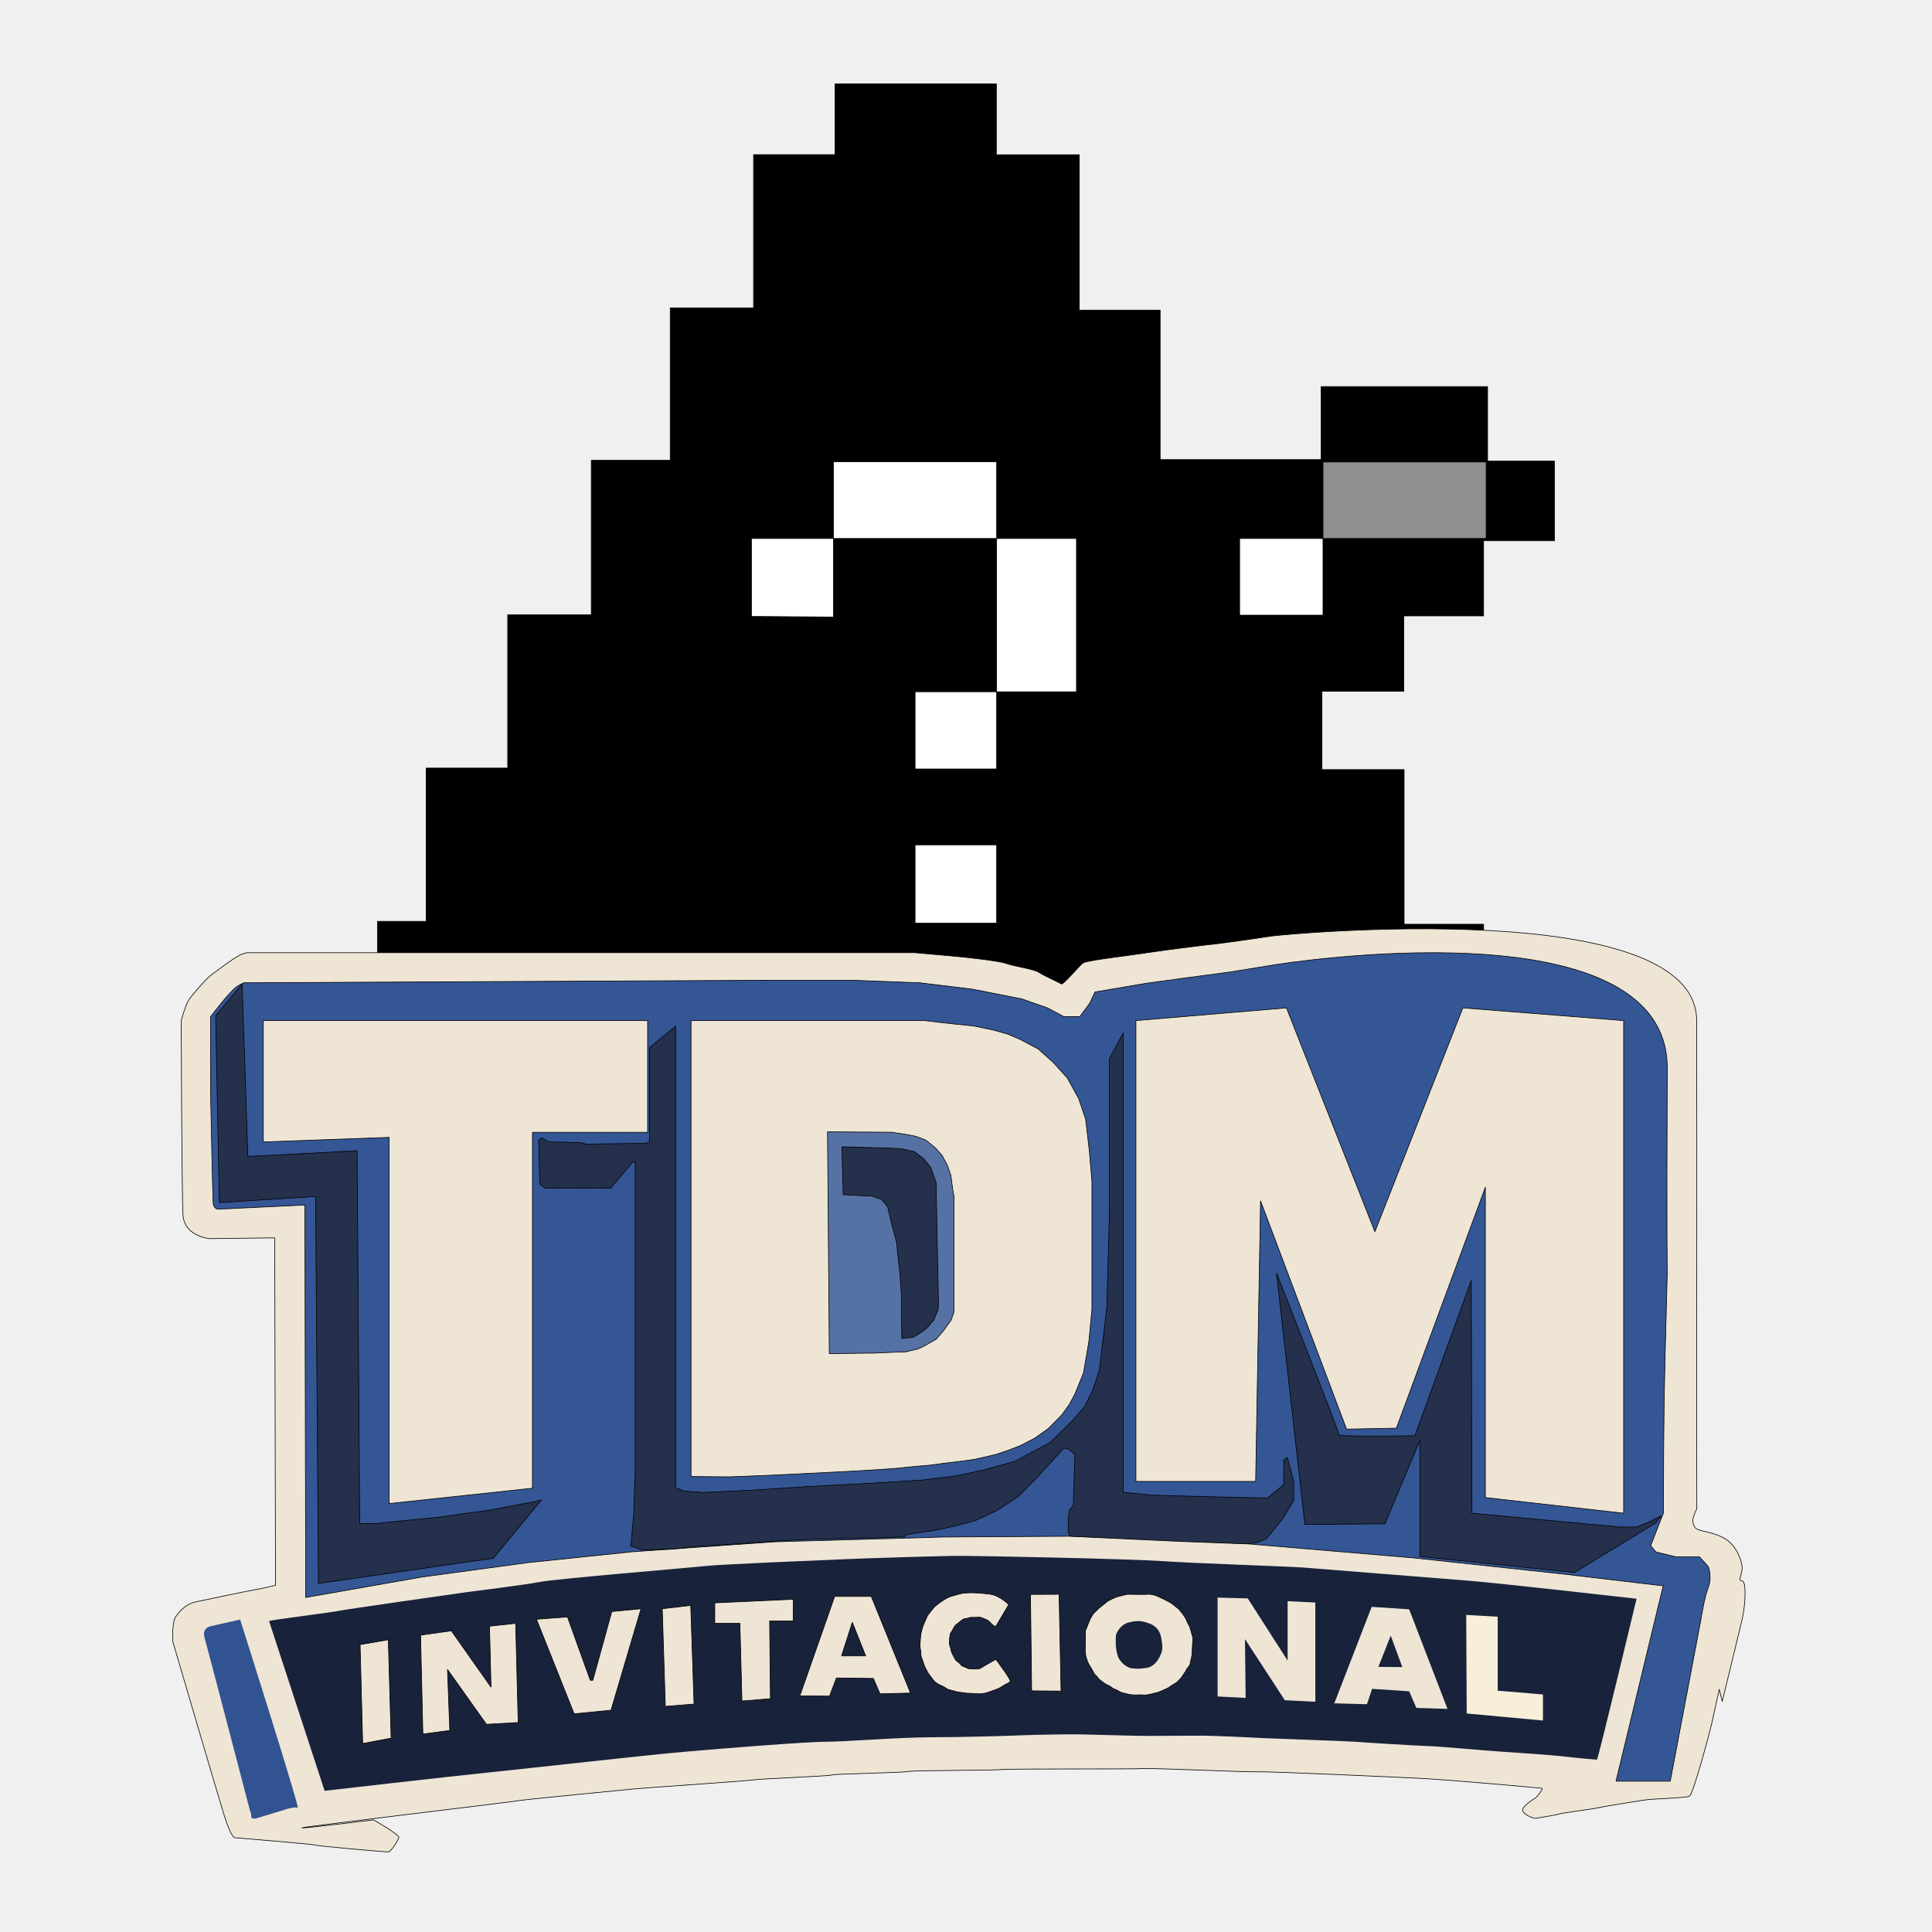
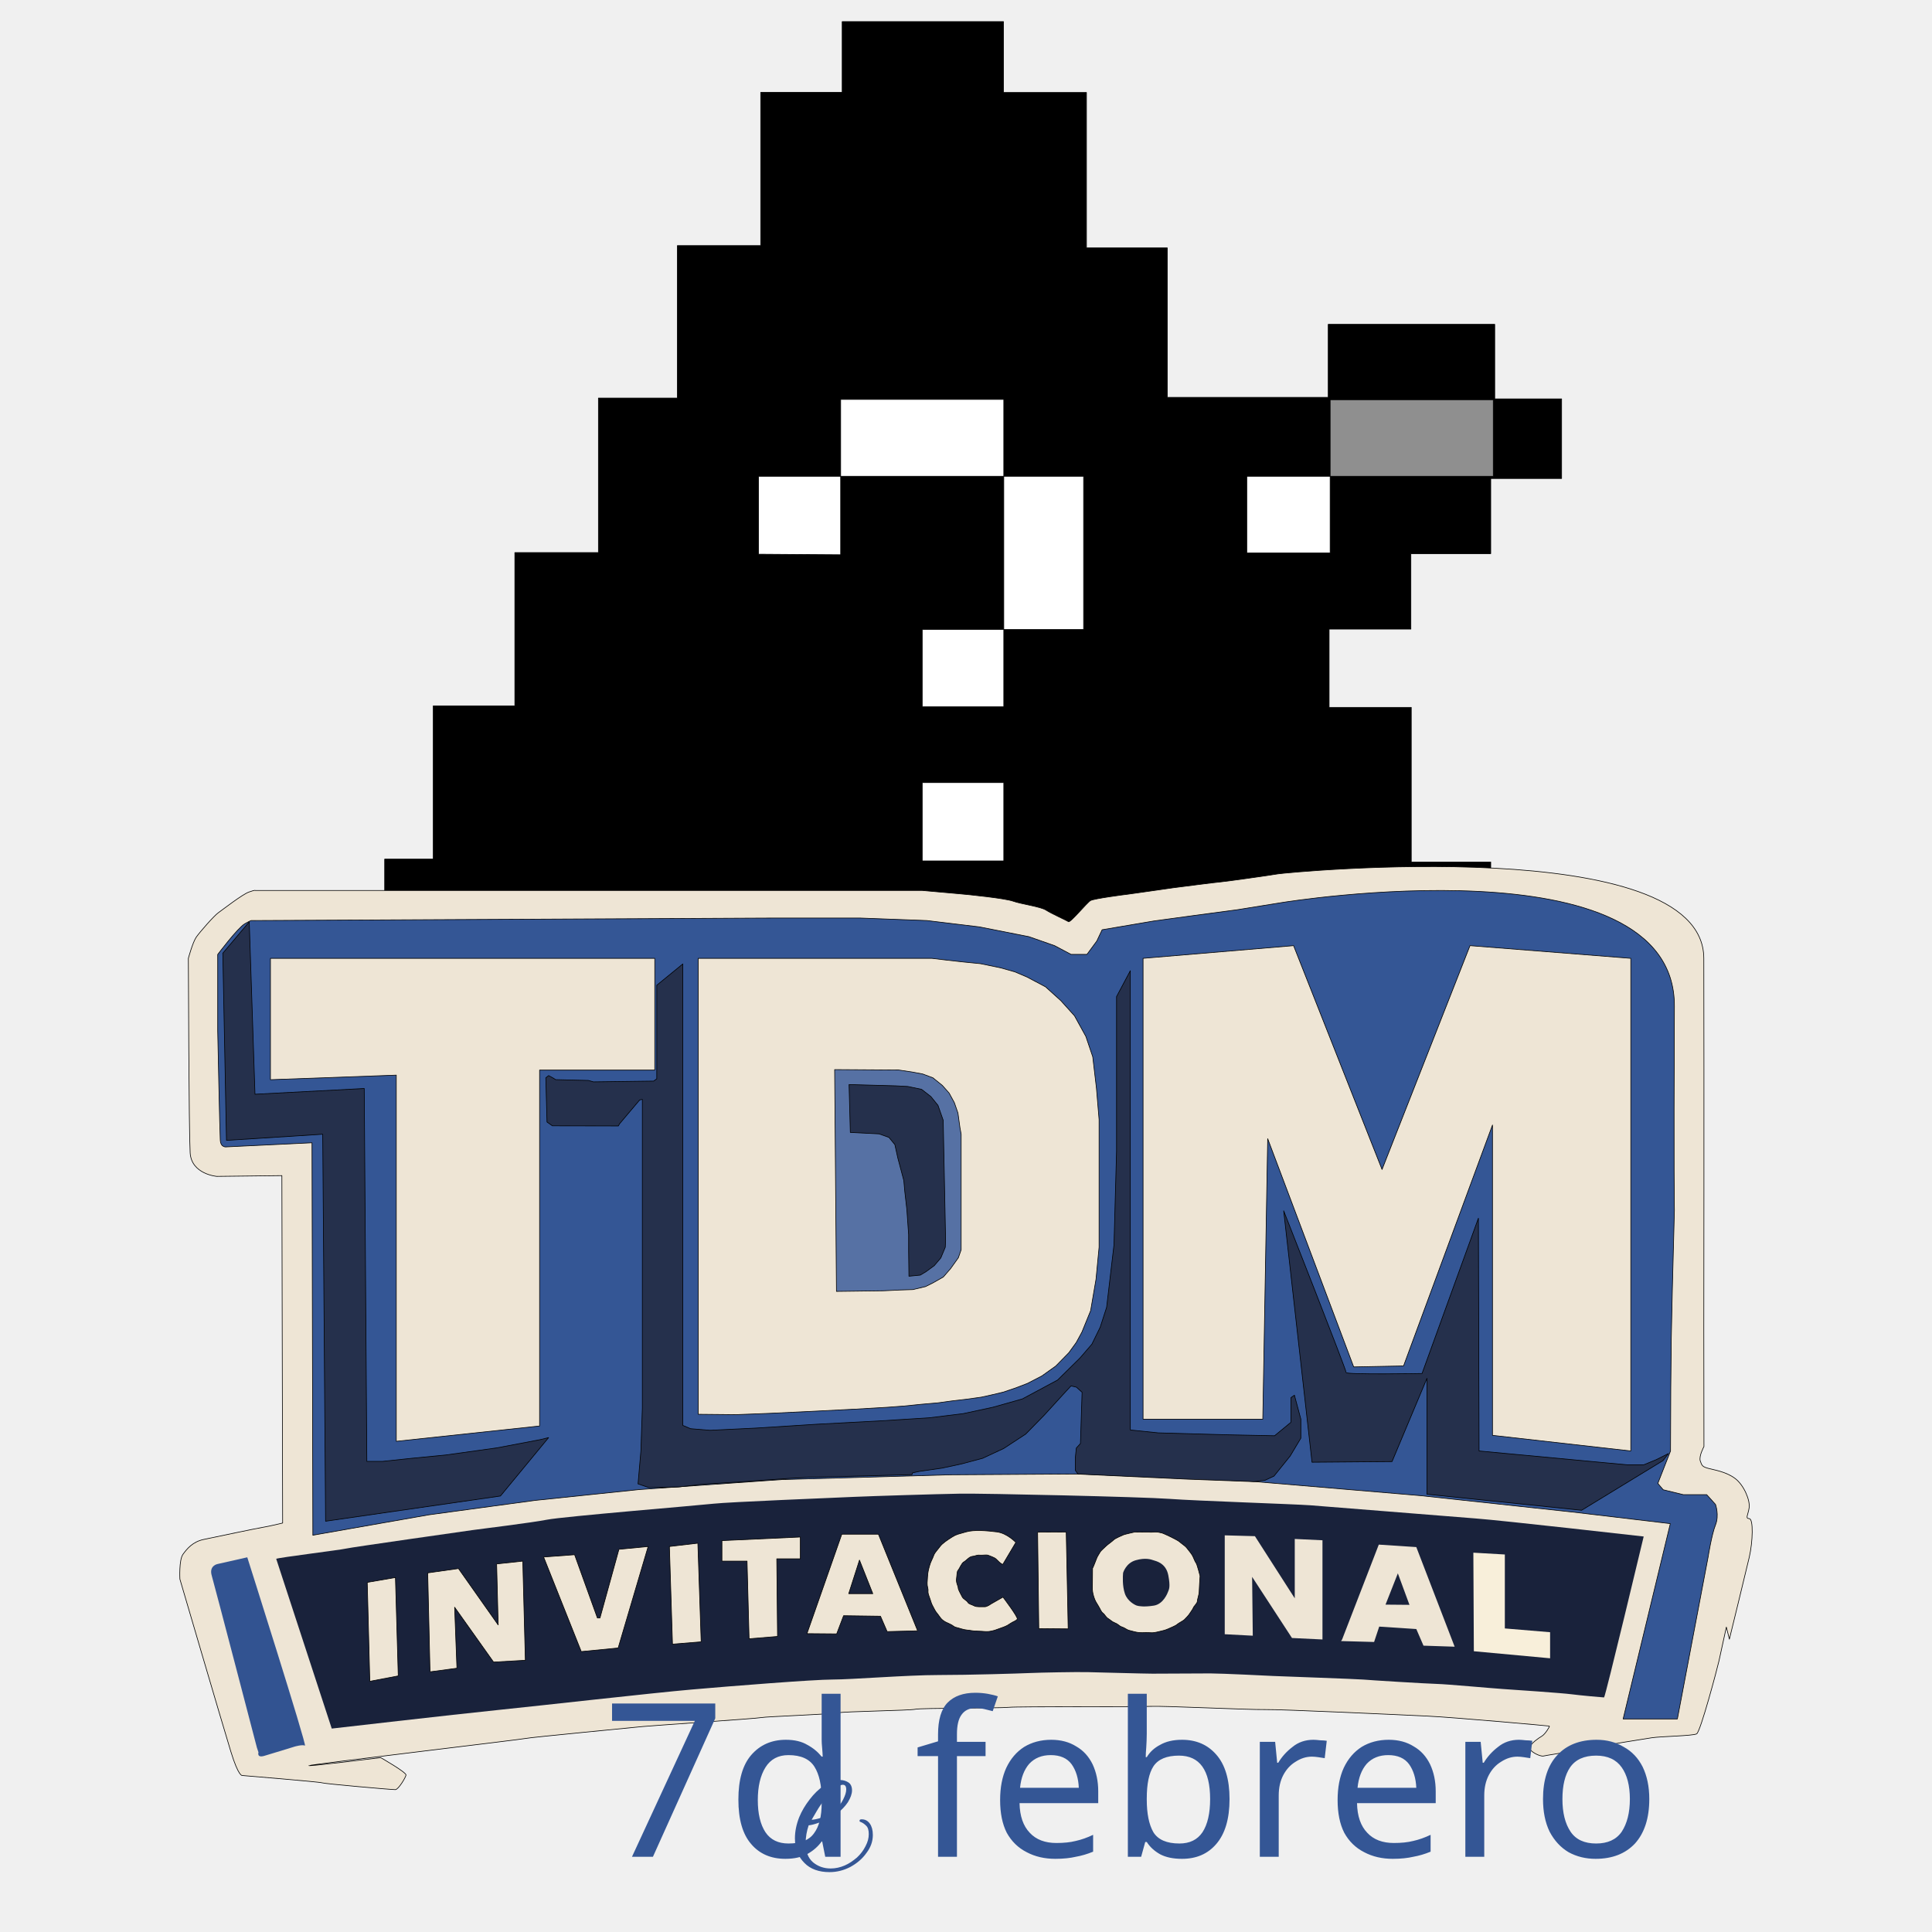
<svg xmlns="http://www.w3.org/2000/svg" width="100%" height="100%" viewBox="0 0 3000 3000" version="1.1" xml:space="preserve" style="fill-rule:evenodd;clip-rule:evenodd;stroke-linecap:round;stroke-linejoin:round;stroke-miterlimit:1.5;">
-   <g id="bochi-vector">
-     <path id="fondo" d="M586.231,1670.633l329.31,0l0,116.49l126.051,0l0,114.954l124.64,0l0,-111.951l126.231,0l0,-119.493l255.032,0l0,115.722l126.12,0l0,115.722l127.124,0l0,-113.385l125.842,0l0,-118.06l377.151,0l0,-235.487l-123.415,0l0,-240.102l-127.545,0l0,-121.542l126.945,0l0,-117.144l124.016,0l0,-116.677l110.037,0l0,-123.678l-103.841,0l0,-115.744l-258.556,0l0,113.41l-249.86,0l0,-232.107l-125.545,0l0,-241.288l-128.812,0l0,-110.058l-250.503,0l0,109.924l-126.537,0l0,237.861l-129.394,0l0,236.78l-122.584,0l0,239.91l-129.805,0l0,237.999l-126.646,0l0,237.999l-75.455,0l0,239.946Z" style="stroke:#000;stroke-width:1px;" />
-     <path id="_1" d="M1166.84,957.195l0,-120.98l127.454,0l0,121.867l-127.454,-0.887Z" style="fill:#fff;stroke:#000;stroke-width:1px;" />
-     <rect x="1294.294" y="716.906" width="253.284" height="119.309" style="fill:#fff;stroke:#000;stroke-width:1px;" />
-     <rect x="1547.578" y="836.215" width="123.943" height="237.95" style="fill:#fff;stroke:#000;stroke-width:1px;" />
-     <rect x="1420.936" y="1074.165" width="126.642" height="119.851" style="fill:#fff;stroke:#000;stroke-width:1px;" />
-     <rect x="1420.936" y="1311.89" width="126.642" height="121.568" style="fill:#fff;stroke:#000;stroke-width:1px;" />
-     <rect x="1924.914" y="836.215" width="129.438" height="118.975" style="fill:#fff;stroke:#000;stroke-width:1px;" />
-     <rect x="2054.353" y="717.379" width="253.313" height="118.836" style="fill:#8f8f8f;stroke:#000;stroke-width:1px;" />
+   <g id="bochi-vector" transform="matrix(1,0,0,1,-65.92122,-100.857)">
+     <g id="fondo" transform="matrix(1,0,0,1,11.08735,-16.56768)">
+       <path d="M652.152,1691.408L981.462,1691.408L981.462,1807.899L1107.513,1807.899L1107.513,1922.852L1232.153,1922.852L1232.153,1810.902L1358.384,1810.902L1358.384,1691.408L1613.416,1691.408L1613.416,1807.13L1739.536,1807.13L1739.536,1922.852L1866.66,1922.852L1866.66,1809.468L1992.502,1809.468L1992.502,1691.408L2369.653,1691.408L2369.653,1455.921L2246.238,1455.921L2246.238,1215.819L2118.693,1215.819L2118.693,1094.277L2245.637,1094.277L2245.637,977.133L2369.653,977.133L2369.653,860.456L2479.69,860.456L2479.69,736.779L2375.849,736.779L2375.849,621.035L2117.293,621.035L2117.293,734.445L1867.433,734.445L1867.433,502.338L1741.888,502.338L1741.888,261.05L1613.077,261.05L1613.077,150.991L1362.574,150.991L1362.574,260.915L1236.037,260.915L1236.037,498.775L1106.642,498.775L1106.642,735.555L984.059,735.555L984.059,975.465L854.253,975.465L854.253,1213.464L727.607,1213.464L727.607,1451.463L652.152,1451.463L652.152,1691.408Z" style="stroke:black;stroke-width:1px;" />
+     </g>
+     <g id="_1" transform="matrix(1,0,0,1,11.08735,-16.56768)">
+       <path d="M1232.761,977.971L1232.761,856.99L1360.215,856.99L1360.215,978.857L1232.761,977.971Z" style="fill:white;stroke:black;stroke-width:1px;" />
+     </g>
+     <g transform="matrix(1,0,0,1,11.08735,-16.56768)">
+       <rect x="1360.215" y="737.681" width="253.284" height="119.309" style="fill:white;stroke:black;stroke-width:1px;" />
+     </g>
+     <g transform="matrix(1,0,0,1,11.08735,-16.56768)">
+       <rect x="1613.499" y="856.99" width="123.943" height="237.95" style="fill:white;stroke:black;stroke-width:1px;" />
+     </g>
+     <g transform="matrix(1,0,0,1,11.08735,-16.56768)">
+       <rect x="1486.857" y="1094.941" width="126.642" height="119.851" style="fill:white;stroke:black;stroke-width:1px;" />
+     </g>
+     <g transform="matrix(1,0,0,1,11.08735,-16.56768)">
+       <rect x="1486.857" y="1332.666" width="126.642" height="121.568" style="fill:white;stroke:black;stroke-width:1px;" />
+     </g>
+     <g transform="matrix(1,0,0,1,11.08735,-16.56768)">
+       <rect x="1990.835" y="856.99" width="129.438" height="118.975" style="fill:white;stroke:black;stroke-width:1px;" />
+     </g>
+     <g transform="matrix(1,0,0,1,11.08735,-16.56768)">
+       <rect x="2120.274" y="738.155" width="253.313" height="118.836" style="fill:rgb(143,143,143);stroke:black;stroke-width:1px;" />
+     </g>
  </g>
-   <g>
-     <g id="Capa4">
-       <path d="M385.131,1479.362l1035.652,0c0,0 45.753,4.191 58.186,5.186c12.433,0.995 70.619,6.962 83.052,11.438c12.433,4.476 42.769,8.454 51.224,13.925c8.454,5.47 31.828,15.914 34.812,17.903c2.984,1.989 28.844,-29.839 34.315,-32.823c5.47,-2.984 51.103,-9.028 57.978,-9.792c6.875,-0.764 61.874,-8.912 69.768,-9.93c7.893,-1.019 69.004,-8.912 74.096,-9.167c5.093,-0.255 74.317,-9.938 88.739,-12.425c14.422,-2.487 661.124,-65.08 661.621,131.075c0.497,196.155 0,574.117 0,574.117l0.221,184.008c0,0 -8.178,14.92 -5.692,22.379c2.487,7.46 3.481,8.952 12.433,11.438c8.952,2.487 27.074,4.973 41.277,15.417c14.203,10.444 23.831,34.315 22.16,45.753c-1.671,11.438 -6.382,16.591 0.188,16.909c6.57,0.318 5.624,35.633 0,59.917c-5.624,24.283 -30.878,127.243 -30.878,127.243l-4.7,-18.756c0,0 -9.23,42.332 -11.458,52.517c-2.228,10.185 -28.646,110.126 -34.693,113.309c-6.047,3.183 -55.065,3.819 -69.706,6.047c-14.641,2.228 -68.113,10.822 -74.16,12.413c-6.047,1.591 -54.108,7.639 -59.519,9.549c-5.411,1.91 -28.964,5.093 -34.375,6.366c-5.411,1.273 -23.235,-7.639 -21.325,-13.686c1.91,-6.047 13.368,-14.004 18.779,-17.187c5.411,-3.183 12.413,-15.278 11.776,-15.596c-0.637,-0.318 -148.335,-13.555 -189.131,-15.498c-40.796,-1.943 -227.764,-10.653 -252.63,-10.156c-24.866,0.497 -158.644,-5.968 -177.542,-4.973c-18.898,0.995 -206.132,-0 -220.057,1.492c-13.925,1.492 -137.26,0.995 -145.217,2.984c-7.957,1.989 -112.394,3.481 -118.859,5.47c-6.465,1.989 -113.886,5.968 -120.351,7.46c-6.465,1.492 -175.808,12.93 -184.262,13.925c-8.454,0.995 -175.553,16.909 -181.024,18.401c-5.47,1.492 -336.872,40.78 -337.369,42.272c-0.497,1.492 111.583,-12.387 111.583,-12.387c0,0 40.129,22.815 39.314,27.092c-0.815,4.278 -11.815,22.407 -16.5,22.611c-4.685,0.204 -110.814,-9.167 -113.869,-10.592c-3.056,-1.426 -123.813,-11.366 -123.813,-11.366c0,0 -5.57,2.785 -17.903,-37.398c-12.333,-40.183 -79.016,-267.49 -79.016,-267.49c0,0 -1.591,-29.839 4.774,-38.592c6.366,-8.753 15.118,-19.495 32.226,-23.076c17.108,-3.581 81.162,-17.108 91.109,-18.699c9.946,-1.591 31.43,-6.764 31.43,-6.764l-1.194,-539.49l-101.055,1.194c0,0 -39.388,-3.183 -41.377,-36.603c-1.989,-33.42 -2.785,-301.972 -2.785,-301.972c0,0 6.764,-25.064 12.333,-33.021c5.57,-7.957 27.452,-33.022 34.215,-37.796c6.764,-4.774 37.398,-28.646 47.743,-32.226c10.344,-3.581 9.451,-2.347 9.451,-2.347Z" style="fill:#eee5d5;stroke:#000;stroke-width:1px;" />
-       <path d="M372.875,2514.822l-46.25,10.444c0,0 -13.428,2.487 -8.952,17.903c4.476,15.417 70.122,267.059 70.122,267.059l2.487,7.46c0,0 -2.984,8.952 8.952,5.47c11.936,-3.481 47.245,-14.422 47.245,-14.422c0,0 11.936,-3.481 15.914,-1.492c3.979,1.989 -89.517,-292.422 -89.517,-292.422Z" style="fill:#325391;" />
+   <g transform="matrix(1.554124,0,0,1.554124,-831.1853,-926.0739)">
+     <g id="Capa4" transform="matrix(1,0,0,1,-27.97703,91.6439)">
+       <path d="M817.749,1393.944L1484.139,1393.944C1484.139,1393.944 1513.579,1396.64 1521.579,1397.28C1529.579,1397.92 1567.019,1401.76 1575.019,1404.64C1583.019,1407.52 1602.539,1410.08 1607.979,1413.6C1613.419,1417.12 1628.459,1423.84 1630.379,1425.12C1632.299,1426.4 1648.939,1405.92 1652.459,1404C1655.979,1402.08 1685.341,1398.191 1689.764,1397.7C1694.188,1397.208 1729.577,1391.965 1734.656,1391.31C1739.735,1390.655 1779.057,1385.576 1782.334,1385.412C1785.61,1385.248 1830.153,1379.017 1839.433,1377.417C1848.713,1375.817 2264.833,1335.541 2265.153,1461.757C2265.473,1587.973 2265.153,1831.172 2265.153,1831.172L2265.295,1949.572C2265.295,1949.572 2260.033,1959.172 2261.633,1963.972C2263.233,1968.772 2263.873,1969.732 2269.633,1971.332C2275.393,1972.932 2287.053,1974.532 2296.192,1981.252C2305.332,1987.972 2311.527,2003.332 2310.452,2010.692C2309.376,2018.052 2306.345,2021.367 2310.573,2021.572C2314.8,2021.777 2314.191,2044.5 2310.573,2060.125C2306.954,2075.75 2290.704,2142 2290.704,2142L2287.68,2129.931C2287.68,2129.931 2281.741,2157.169 2280.307,2163.723C2278.874,2170.277 2261.875,2234.584 2257.984,2236.632C2254.093,2238.68 2222.553,2239.089 2213.132,2240.523C2203.711,2241.956 2169.305,2247.486 2165.414,2248.51C2161.523,2249.534 2130.598,2253.425 2127.116,2254.654C2123.635,2255.883 2108.48,2257.931 2104.998,2258.75C2101.517,2259.569 2090.048,2253.835 2091.277,2249.944C2092.505,2246.052 2099.878,2240.932 2103.36,2238.884C2106.841,2236.836 2111.347,2229.054 2110.937,2228.849C2110.528,2228.644 2015.491,2220.127 1989.241,2218.877C1962.991,2217.627 1842.687,2212.022 1826.687,2212.342C1810.687,2212.662 1724.607,2208.502 1712.447,2209.142C1700.287,2209.782 1579.812,2209.142 1570.852,2210.102C1561.892,2211.062 1482.532,2210.742 1477.412,2212.022C1472.292,2213.302 1405.092,2214.262 1400.932,2215.542C1396.772,2216.822 1327.652,2219.382 1323.492,2220.342C1319.332,2221.302 1210.369,2228.662 1204.929,2229.302C1199.489,2229.942 1091.969,2240.182 1088.449,2241.142C1084.929,2242.102 871.689,2267.382 871.369,2268.342C871.049,2269.302 943.167,2260.372 943.167,2260.372C943.167,2260.372 968.988,2275.052 968.464,2277.804C967.94,2280.557 960.862,2292.222 957.847,2292.353C954.832,2292.484 886.544,2286.455 884.578,2285.537C882.612,2284.62 804.911,2278.224 804.911,2278.224C804.911,2278.224 801.327,2280.016 793.391,2254.16C785.455,2228.304 742.548,2082.044 742.548,2082.044C742.548,2082.044 741.524,2062.844 745.62,2057.212C749.716,2051.58 755.348,2044.668 766.356,2042.364C777.364,2040.06 818.58,2031.356 824.98,2030.332C831.38,2029.308 845.204,2025.98 845.204,2025.98L844.436,1678.845L779.412,1679.613C779.412,1679.613 754.068,1677.565 752.788,1656.061C751.508,1634.557 750.996,1461.757 750.996,1461.757C750.996,1461.757 755.348,1445.63 758.932,1440.51C762.516,1435.39 776.596,1419.262 780.948,1416.19C785.3,1413.118 805.012,1397.758 811.668,1395.454C818.324,1393.15 817.749,1393.944 817.749,1393.944Z" style="fill:rgb(238,229,213);stroke:black;stroke-width:0.64px;" />
+       <g transform="matrix(1,0,0,1,27.97703,-91.6439)">
+         <path d="M781.886,2151.853L752.127,2158.573C752.127,2158.573 743.487,2160.173 746.367,2170.093C749.247,2180.013 791.486,2341.932 791.486,2341.932L793.086,2346.732C793.086,2346.732 791.166,2352.492 798.846,2350.252C806.526,2348.012 829.246,2340.972 829.246,2340.972C829.246,2340.972 836.926,2338.732 839.486,2340.012C842.046,2341.292 781.886,2151.853 781.886,2151.853Z" style="fill:rgb(50,83,145);" />
+       </g>
    </g>
    <g id="Capa6">
-       <path d="M417.796,2517.159l86.253,263.608c0,0 188.825,-21.758 257.206,-28.751c68.381,-6.994 239.334,-26.42 301.498,-31.859c62.165,-5.439 189.602,-15.541 219.13,-15.541c29.528,0 116.031,-6.994 164.208,-6.994c48.178,0 124.329,-2.331 142.201,-3.108c17.872,-0.777 71.135,-1.784 89.436,-1.386c18.301,0.398 87.926,2.387 100.657,2.387c12.731,0 72.571,-0.398 90.076,-0.398c17.506,0 89.915,3.581 97.474,3.979c7.559,0.398 132.485,4.774 140.044,5.57c7.559,0.796 98.27,6.366 114.184,6.764c15.914,0.398 83.59,6.694 102.861,7.937c19.271,1.243 91.382,6.216 105.68,8.081c14.298,1.865 49.11,4.973 50.975,4.973c1.865,0 61.543,-249.902 61.543,-249.902c0,0 -218.819,-24.866 -260.469,-27.974c-41.65,-3.108 -231.252,-18.649 -257.361,-20.514c-26.109,-1.865 -176.63,-6.838 -218.55,-9.946c-41.92,-3.108 -288.193,-8.703 -325.333,-8.081c-37.14,0.622 -135.981,3.73 -164.577,4.973c-28.596,1.243 -195.818,8.081 -217.576,10.568c-21.758,2.487 -233.517,19.893 -259.004,24.866c-25.487,4.973 -103.385,14.348 -115.607,16.13c-12.222,1.782 -190.089,26.99 -196.71,28.773c-6.62,1.782 -104.189,13.87 -108.24,15.847Z" style="fill:#19223b;" />
+       <path d="M810.79,2153.358L866.29,2322.976C866.29,2322.976 987.789,2308.976 1031.789,2304.476C1075.789,2299.976 1185.788,2287.476 1225.788,2283.976C1265.788,2280.476 1347.787,2273.976 1366.787,2273.976C1385.787,2273.976 1441.447,2269.476 1472.447,2269.476C1503.447,2269.476 1552.446,2267.976 1563.946,2267.476C1575.446,2266.976 1609.718,2266.328 1621.494,2266.584C1633.27,2266.84 1678.07,2268.12 1686.262,2268.12C1694.453,2268.12 1732.957,2267.864 1744.221,2267.864C1755.485,2267.864 1802.077,2270.168 1806.941,2270.424C1811.805,2270.68 1892.188,2273.496 1897.052,2274.008C1901.916,2274.52 1960.284,2278.104 1970.524,2278.36C1980.763,2278.616 2024.31,2282.667 2036.709,2283.467C2049.109,2284.267 2095.509,2287.467 2104.709,2288.667C2113.909,2289.867 2136.309,2291.867 2137.509,2291.867C2138.709,2291.867 2177.109,2131.068 2177.109,2131.068C2177.109,2131.068 2036.309,2115.068 2009.51,2113.068C1982.71,2111.068 1860.711,2101.068 1843.911,2099.868C1827.111,2098.668 1730.258,2095.469 1703.285,2093.469C1676.312,2091.469 1517.847,2087.869 1493.95,2088.269C1470.052,2088.669 1406.453,2090.669 1388.053,2091.469C1369.653,2092.269 1262.053,2096.669 1248.053,2098.268C1234.054,2099.868 1097.797,2111.068 1081.397,2114.268C1064.997,2117.468 1014.874,2123.5 1007.01,2124.647C999.146,2125.794 884.697,2142.014 880.437,2143.161C876.177,2144.308 813.397,2152.085 810.79,2153.358Z" style="fill:rgb(25,34,59);" />
    </g>
    <g id="Capa5">
-       <path d="M559.179,2553.763l43.764,-7.559l4.376,152.776l-44.162,8.355l-3.979,-153.572Z" style="fill:#eee5d5;stroke:#000;stroke-width:1px;" />
-       <path d="M653.073,2539.042l3.581,153.572l41.775,-5.57l-3.581,-94.689l60.474,85.141l49.334,-2.785l-3.979,-153.969l-40.581,4.376l2.387,94.689l-61.667,-87.528l-47.742,6.764Z" style="fill:#eee5d5;stroke:#000;stroke-width:1px;" />
-       <path d="M833.022,2514.375l48.14,-3.581l35.409,98.27l3.979,0l29.441,-106.625l45.355,-4.376l-46.549,157.55l-57.291,5.57l-58.485,-146.808Z" style="fill:#eee5d5;stroke:#000;stroke-width:1px;" />
-       <path d="M1028.369,2498.063l44.162,-5.172l5.172,153.174l-44.56,3.581l-4.774,-151.582Z" style="fill:#eee5d5;stroke:#000;stroke-width:1px;" />
-       <path d="M1109.929,2488.913l121.743,-5.57l0,33.818l-36.603,0l1.194,120.55l-44.162,3.581l-3.183,-120.55l-38.99,0l0,-31.828" style="fill:#eee5d5;stroke:#000;stroke-width:1px;" />
-       <path d="M1241.938,2633.334l54.108,-154.367l56.893,0l60.872,149.991l-47.345,1.194l-10.344,-23.871l-57.291,-0.796l-10.742,28.248l-46.151,-0.398Z" style="fill:#eee5d5;stroke:#000;stroke-width:1px;" />
-       <path d="M1306.788,2571.269l16.71,-52.119l20.688,52.119l-37.398,0Z" style="fill:#19223b;stroke:#000;stroke-width:1px;" />
-       <path d="M1546.03,2525.913l20.291,-34.215c0,0 -13.527,-14.323 -29.441,-16.312c-15.914,-1.989 -35.857,-3.581 -47.967,0c-12.109,3.581 -14.585,3.491 -21.592,7.957c-7.007,4.466 -15.155,9.681 -18.903,14.896c-3.748,5.215 -8.148,9.126 -9.778,14.015c-1.63,4.889 -4.563,9.126 -6.355,15.807c-1.793,6.681 -2.607,9.365 -3.096,17.149c-0.489,7.784 -1.141,11.439 0.326,17.108c1.467,5.669 -0.978,4.854 2.118,13.165c3.096,8.311 3.096,10.56 5.541,14.813c2.444,4.253 3.585,7.675 6.681,11.26c3.096,3.585 5.541,8.311 8.8,10.755c3.259,2.444 5.378,3.585 11.081,6.03c5.704,2.444 5.704,4.4 10.104,5.378c4.4,0.978 11.57,3.748 16.948,4.074c5.378,0.326 6.681,1.467 16.133,1.63c9.452,0.163 13.363,1.467 20.207,0.163c6.844,-1.304 7.496,-1.956 14.504,-4.4c7.007,-2.444 10.755,-3.748 15.481,-7.17c4.726,-3.422 9.941,-4.4 11.407,-7.333c1.467,-2.933 -22.163,-34.059 -22.163,-34.059l-18.903,10.755c0,0 -5.704,4.4 -9.778,4.237c-4.074,-0.163 -12.385,0.62 -15.807,-1.32c-3.422,-1.939 -8.963,-2.917 -10.104,-5.525c-1.141,-2.607 -7.17,-5.052 -8.8,-8.637c-1.63,-3.585 -6.193,-10.849 -6.193,-13.817c0,-2.968 -3.585,-8.02 -2.607,-14.375c0.978,-6.355 0.326,-10.592 2.607,-13.2c2.281,-2.607 5.215,-10.918 8.963,-12.874c3.748,-1.956 7.985,-7.985 13.037,-8.474c5.052,-0.489 6.193,-2.281 11.407,-1.956c5.215,0.326 10.592,-0.815 13.037,0.163c2.444,0.978 9.615,3.422 12.059,5.541c2.444,2.118 2.607,2.77 5.541,5.378c2.933,2.607 5.214,3.394 5.214,3.394Z" style="fill:#eee5d5;stroke:#000;stroke-width:1px;" />
-       <path d="M1600.119,2475.806l44.407,-0.204l3.056,150.331l-45.629,-0.407l-1.833,-149.72Z" style="fill:#eee5d5;stroke:#000;stroke-width:1px;" />
-       <path d="M1685.431,2531.746l-0.261,32.983c0,0 0.13,5.345 2.347,11.864c2.216,6.518 3.39,7.979 6.91,13.702c3.52,5.723 4.172,8.982 7.17,11.198c2.998,2.216 4.172,6.127 8.474,8.735c4.302,2.607 4.302,4.041 10.299,6.518c5.997,2.477 6.127,4.824 10.821,6.258c4.693,1.434 6.779,4.302 11.733,5.475c4.954,1.173 9.908,2.868 15.384,3.259c5.475,0.391 12.124,-0.391 16.557,0.13c4.433,0.521 9.126,-0.554 13.819,-1.711c4.693,-1.157 9.647,-2.078 14.21,-4.225c4.563,-2.147 11.519,-4.754 13.736,-6.84c2.216,-2.086 9.126,-5.345 11.342,-7.431c2.216,-2.086 7.04,-7.301 7.952,-8.995c0.913,-1.695 5.345,-7.301 5.997,-9.517c0.652,-2.216 6.127,-7.04 6.127,-9.778c0,-2.738 2.868,-10.951 2.868,-14.341c0,-3.39 1.434,-25.292 1.434,-25.292c0,0 -4.563,-18.252 -6.258,-20.207c-1.695,-1.956 -3.52,-7.822 -5.736,-11.733c-2.216,-3.911 -7.692,-10.038 -9.126,-12.124c-1.434,-2.086 -9.517,-7.561 -10.821,-8.995c-1.304,-1.434 -11.603,-6.649 -13.819,-7.692c-2.216,-1.043 -11.212,-5.345 -13.167,-5.867c-1.956,-0.521 -8.604,-1.996 -9.647,-1.52c-1.043,0.477 -32.983,0 -32.983,0c0,0 -15.384,3.475 -17.209,4.257c-1.825,0.782 -13.189,5.606 -15.275,7.822c-2.086,2.216 -10.299,7.952 -11.994,9.778c-1.695,1.825 -8.213,7.301 -9.126,9.256c-0.913,1.956 -4.433,6.779 -5.345,9.647c-0.913,2.868 -3.911,9.387 -4.433,11.212c-0.521,1.825 -1.98,4.172 -1.98,4.172Z" style="fill:#eee5d5;stroke:#000;stroke-width:1px;" />
-       <path d="M1732.85,2538.975c0,0 4.257,-15.206 19.57,-19.57c15.314,-4.365 23.971,-1.237 27.536,0c3.565,1.237 19.316,4.074 23.026,23.026c3.71,18.952 0.873,22.516 0,25.063c-0.873,2.546 -7.411,19.997 -22.348,22.348c-14.937,2.351 -23.339,0.959 -26.395,0c-3.056,-0.959 -14.542,-6.707 -18.602,-18.602c-4.06,-11.894 -3.296,-26.917 -2.787,-32.264Z" style="fill:#19223b;" />
-       <path d="M1890.681,2634.266l0,-153.54l46.851,1.273l61.874,96.503l0,-92.175l43.032,2.037l0,154.049l-47.36,-2.292l-61.874,-94.913l1.019,91.348l-43.541,-2.292Z" style="fill:#eee5d5;" />
-       <path d="M2072.918,2642.414l56.973,-147.293l58.246,3.819l59.546,154.685l-48.379,-1.591l-11.14,-25.781l-57.609,-3.819l-7.957,23.871l-51.306,-1.415l1.627,-2.476Z" style="fill:#eee5d5;" />
-       <path d="M2140.354,2588.303l19.133,-48.562l18.022,48.888l-37.155,-0.326Z" style="fill:#19223b;" />
-       <path d="M2276.732,2507.648l48.888,2.801l0,114.836l70.277,5.856l0,40.486l-118.401,-10.949l-0.764,-153.03Z" style="fill:#f8efda;" />
+       <path d="M901.763,2176.91L929.923,2172.046L932.739,2270.35L904.323,2275.726L901.763,2176.91Z" style="fill:rgb(238,229,213);stroke:black;stroke-width:0.64px;" />
+       <path d="M962.179,2167.438L964.483,2266.254L991.363,2262.67L989.059,2201.742L1027.971,2256.526L1059.715,2254.734L1057.155,2155.662L1031.043,2158.478L1032.579,2219.406L992.899,2163.086L962.179,2167.438Z" style="fill:rgb(238,229,213);stroke:black;stroke-width:0.64px;" />
+       <path d="M1077.968,2151.566L1108.944,2149.262L1131.728,2212.494L1134.288,2212.494L1153.231,2143.886L1182.415,2141.07L1152.463,2242.446L1115.6,2246.03L1077.968,2151.566Z" style="fill:rgb(238,229,213);stroke:black;stroke-width:0.64px;" />
+       <path d="M1203.663,2141.07L1232.079,2137.742L1235.407,2236.302L1206.735,2238.606L1203.663,2141.07Z" style="fill:rgb(238,229,213);stroke:black;stroke-width:0.64px;" />
+       <path d="M1256.143,2135.182L1334.479,2131.598L1334.479,2153.358L1310.927,2153.358L1311.695,2230.926L1283.279,2233.23L1281.231,2155.662L1256.143,2155.662L1256.143,2135.182" style="fill:rgb(238,229,213);stroke:black;stroke-width:0.64px;" />
+       <path d="M1341.084,2228.11L1375.9,2128.782L1412.508,2128.782L1451.676,2225.294L1421.212,2226.062L1414.556,2210.702L1377.692,2210.19L1370.78,2228.366L1341.084,2228.11Z" style="fill:rgb(238,229,213);stroke:black;stroke-width:0.64px;" />
+       <path d="M1382.812,2188.174L1393.564,2154.638L1406.876,2188.174L1382.812,2188.174Z" style="fill:rgb(25,34,59);stroke:black;stroke-width:0.64px;" />
+       <path d="M1536.752,2158.99L1549.808,2136.974C1549.808,2136.974 1541.104,2127.758 1530.864,2126.478C1520.624,2125.198 1507.792,2124.174 1500,2126.478C1492.208,2128.782 1490.615,2128.725 1486.106,2131.598C1481.598,2134.472 1476.355,2137.828 1473.943,2141.183C1471.531,2144.538 1468.7,2147.055 1467.652,2150.201C1466.603,2153.346 1464.716,2156.073 1463.562,2160.372C1462.409,2164.671 1461.884,2166.397 1461.57,2171.406C1461.255,2176.415 1460.836,2178.766 1461.78,2182.414C1462.723,2186.062 1461.15,2185.538 1463.143,2190.885C1465.135,2196.233 1465.135,2197.68 1466.708,2200.417C1468.281,2203.154 1469.015,2205.356 1471.007,2207.662C1472.999,2209.969 1474.572,2213.01 1476.669,2214.583C1478.766,2216.156 1480.13,2216.89 1483.8,2218.463C1487.47,2220.036 1487.47,2221.294 1490.301,2221.923C1493.132,2222.552 1497.746,2224.335 1501.206,2224.544C1504.666,2224.754 1505.505,2225.488 1511.587,2225.593C1517.668,2225.698 1520.185,2226.537 1524.589,2225.698C1528.993,2224.859 1529.412,2224.44 1533.921,2222.867C1538.43,2221.294 1540.842,2220.455 1543.883,2218.253C1546.924,2216.051 1550.279,2215.422 1551.223,2213.534C1552.166,2211.647 1536.962,2191.619 1536.962,2191.619L1524.799,2198.54C1524.799,2198.54 1521.129,2201.371 1518.507,2201.266C1515.886,2201.161 1510.538,2201.665 1508.336,2200.417C1506.134,2199.169 1502.569,2198.54 1501.835,2196.862C1501.101,2195.184 1497.221,2193.612 1496.173,2191.305C1495.124,2188.998 1492.188,2184.324 1492.188,2182.414C1492.188,2180.504 1489.881,2177.254 1490.51,2173.164C1491.14,2169.075 1490.72,2166.349 1492.188,2164.671C1493.656,2162.993 1495.544,2157.646 1497.955,2156.387C1500.367,2155.129 1503.093,2151.249 1506.344,2150.935C1509.594,2150.62 1510.328,2149.467 1513.684,2149.676C1517.039,2149.886 1520.5,2149.152 1522.072,2149.781C1523.645,2150.41 1528.259,2151.983 1529.832,2153.346C1531.405,2154.71 1531.51,2155.129 1533.397,2156.807C1535.284,2158.484 1536.752,2158.99 1536.752,2158.99Z" style="fill:rgb(238,229,213);stroke:black;stroke-width:0.64px;" />
+       <path d="M1571.556,2126.749L1600.129,2126.618L1602.095,2223.348L1572.735,2223.086L1571.556,2126.749Z" style="fill:rgb(238,229,213);stroke:black;stroke-width:0.64px;" />
+       <path d="M1626.45,2162.744L1626.282,2183.967C1626.282,2183.967 1626.366,2187.406 1627.792,2191.6C1629.218,2195.795 1629.973,2196.735 1632.238,2200.417C1634.503,2204.099 1634.922,2206.196 1636.852,2207.622C1638.781,2209.049 1639.536,2211.565 1642.304,2213.243C1645.072,2214.921 1645.072,2215.843 1648.931,2217.437C1652.79,2219.031 1652.874,2220.541 1655.894,2221.464C1658.914,2222.386 1660.256,2224.232 1663.443,2224.987C1666.631,2225.742 1669.819,2226.832 1673.342,2227.084C1676.865,2227.336 1681.143,2226.832 1683.995,2227.168C1686.848,2227.503 1689.867,2226.811 1692.887,2226.067C1695.907,2225.322 1699.095,2224.73 1702.031,2223.348C1704.967,2221.967 1709.443,2220.289 1710.869,2218.947C1712.295,2217.605 1716.741,2215.508 1718.167,2214.166C1719.593,2212.823 1722.697,2209.468 1723.284,2208.377C1723.871,2207.287 1726.723,2203.68 1727.143,2202.254C1727.562,2200.828 1731.085,2197.724 1731.085,2195.962C1731.085,2194.201 1732.931,2188.916 1732.931,2186.735C1732.931,2184.554 1733.854,2170.461 1733.854,2170.461C1733.854,2170.461 1730.918,2158.717 1729.827,2157.459C1728.737,2156.201 1727.562,2152.426 1726.136,2149.909C1724.71,2147.393 1721.187,2143.45 1720.264,2142.108C1719.341,2140.766 1714.141,2137.242 1713.302,2136.32C1712.463,2135.397 1705.836,2132.041 1704.41,2131.37C1702.984,2130.699 1697.196,2127.931 1695.937,2127.595C1694.679,2127.26 1690.401,2126.311 1689.73,2126.618C1689.059,2126.924 1668.507,2126.618 1668.507,2126.618C1668.507,2126.618 1658.608,2128.854 1657.434,2129.357C1656.259,2129.86 1648.947,2132.964 1647.605,2134.39C1646.263,2135.816 1640.978,2139.507 1639.888,2140.682C1638.797,2141.856 1634.603,2145.379 1634.016,2146.638C1633.428,2147.896 1631.163,2151 1630.576,2152.845C1629.989,2154.691 1628.06,2158.885 1627.724,2160.059C1627.389,2161.234 1626.45,2162.744 1626.45,2162.744Z" style="fill:rgb(238,229,213);stroke:black;stroke-width:0.64px;" />
+       <path d="M1656.961,2167.395C1656.961,2167.395 1659.7,2157.611 1669.554,2154.802C1679.407,2151.994 1684.978,2154.006 1687.272,2154.802C1689.565,2155.598 1699.7,2157.424 1702.088,2169.618C1704.475,2181.812 1702.649,2184.106 1702.088,2185.745C1701.526,2187.383 1697.319,2198.612 1687.708,2200.124C1678.097,2201.637 1672.69,2200.742 1670.724,2200.124C1668.758,2199.507 1661.367,2195.809 1658.755,2188.155C1656.142,2180.502 1656.634,2170.835 1656.961,2167.395Z" style="fill:rgb(25,34,59);" />
+       <path d="M1758.518,2228.71L1758.518,2129.915L1788.664,2130.734L1828.477,2192.829L1828.477,2133.519L1856.166,2134.83L1856.166,2233.953L1825.692,2232.478L1785.879,2171.406L1786.534,2230.184L1758.518,2228.71Z" style="fill:rgb(238,229,213);" />
+       <path d="M1875.778,2233.953L1912.437,2139.177L1949.915,2141.634L1988.23,2241.167L1957.101,2240.143L1949.933,2223.554L1912.864,2221.096L1907.744,2236.456L1874.731,2235.546L1875.778,2233.953Z" style="fill:rgb(238,229,213);" />
+       <path d="M1919.169,2199.135L1931.48,2167.888L1943.077,2199.345L1919.169,2199.135Z" style="fill:rgb(25,34,59);" />
+       <path d="M2006.922,2147.237L2038.379,2149.04L2038.379,2222.931L2083.599,2226.699L2083.599,2252.75L2007.414,2245.705L2006.922,2147.237Z" style="fill:rgb(248,239,218);" />
    </g>
-     <g id="Capa3">
-       <path d="M379.523,1526.065l810,-3.889l134.873,0l103.749,3.889l81.636,9.865l76.833,15.177l39.84,13.95l25.611,13.558l24.663,0l15.304,-20.762l8.256,-17.484l80.134,-13.599l64.108,-8.742l65.565,-8.742l69.45,-11.17c0,0 610.554,-99.802 609.369,161.052c-1.186,260.854 0.002,316.582 0.002,316.582l-3.281,126.239l-1.554,71.878l-0.777,77.318l-0.389,98.521l-19.735,50.365l8.347,9.865l31.113,7.588l36.425,0l13.659,15.177c0,0 6.071,16.695 0,31.872c-6.071,15.177 -11.383,49.325 -11.383,49.325l-47.807,251.938l-84.232,0l73.264,-303.309l-152.304,-18.028l-236.226,-25.488l-264.476,-22.379l-262.957,-11.19l-201.567,1.243l-262.777,7.46l-221.307,15.541l-161.224,16.785l-164.737,22.379l-180.278,31.704l-1.323,-609.395l-132.884,6.366c0,0 -8.753,1.591 -9.549,-10.344c-0.796,-11.936 -3.979,-169.884 -3.979,-169.884l0,-118.561c0,0 31.033,-41.377 42.173,-47.743c11.14,-6.366 10.373,-4.93 10.373,-4.93Z" style="fill:#345695;stroke:#000;stroke-width:1px;" />
-       <path d="M334.887,1576.787l41.059,-48.697l8.912,267.677l169.645,-8.912l4.038,579.003l24.46,0l45.196,-4.774l52.517,-5.093l79.889,-11.14l67.158,-12.731l13.05,-3.183l-74.797,90.711l-271.534,39.149l-4.456,-600.92l-149.419,9.549l-5.719,-290.638Z" style="fill:#25304c;stroke:#000;stroke-width:1px;" />
-       <path d="M949.112,1845.014l-102.462,-0.204l-8.352,-5.907l-1.833,-68.647l4.345,-3.463l7.062,3.87l3.87,2.444l50.722,1.222l7.944,2.241l93.499,-1.222l4.833,-3.565l0,-145.262l40.434,-33.046l0,716.521l12.077,5.124l30.336,2.487l72.111,-3.481l93.993,-5.968l94.491,-4.973l79.571,-4.973l52.716,-6.465l46.251,-9.946l45.753,-12.93l54.705,-29.342l34.812,-34.315l18.401,-21.385l12.93,-26.358l9.946,-30.834l11.438,-96.977l3.979,-145.217l0,-240.254l21.385,-40.234l0,713.155l43.527,4.476l106.923,2.984l73.603,1.492l25.363,-20.887l0,-38.294l5.385,-3.801l9.989,37.175l0,29.6l-16.551,27.691l-25.144,31.192l-13.686,6.366l-17.506,2.228l-102.806,-3.819l-170.362,-7.957l-4.138,-5.729l0,-19.734l1.591,-14.959l6.366,-7.002l2.546,-79.571l-8.912,-7.957l-8.275,-1.91l-8.275,8.912l-33.102,36.284l-28.964,29.6l-34.056,22.28l-32.783,15.278l-32.147,8.594l-30.874,6.684l-35.329,5.093l-10.503,2.228l-0.955,2.865l-160.188,4.138l-34.375,1.91l-71.296,5.093l-57.928,3.501l-38.512,4.456l-46.151,0.955l-16.896,-5.729l4.456,-51.124l2.228,-66.641l0,-479.335l-4.138,0.955l-31.192,36.921l-1.893,3.408Z" style="fill:#25304c;stroke:#000;stroke-width:1px;" />
+     <g id="Capa3" transform="matrix(1,0,0,1,-27.97703,91.6439)">
+       <path d="M814.141,1423.994L1335.335,1421.492L1422.119,1421.492L1488.876,1423.994L1541.405,1430.342L1590.843,1440.108L1616.478,1449.084L1632.957,1457.808L1648.826,1457.808L1658.674,1444.449L1663.986,1433.199L1715.549,1424.449L1756.799,1418.824L1798.986,1413.199L1843.674,1406.011C1843.674,1406.011 2236.534,1341.794 2235.772,1509.64C2235.009,1677.487 2235.773,1713.345 2235.773,1713.345L2233.662,1794.573L2232.662,1840.823L2232.162,1890.573L2231.912,1953.966L2219.213,1986.374L2224.584,1992.722L2244.604,1997.604L2268.041,1997.604L2276.83,2007.37C2276.83,2007.37 2280.736,2018.112 2276.83,2027.878C2272.924,2037.643 2269.506,2059.616 2269.506,2059.616L2238.744,2221.725L2184.545,2221.725L2231.687,2026.561L2133.687,2014.961L1981.687,1998.561L1811.51,1984.161L1642.31,1976.961L1512.612,1977.761L1343.528,1982.561L1201.129,1992.561L1097.389,2003.361L991.389,2017.761L875.39,2038.161L874.538,1646.046L789.034,1650.142C789.034,1650.142 783.402,1651.166 782.89,1643.486C782.378,1635.806 780.33,1534.174 780.33,1534.174L780.33,1457.886C780.33,1457.886 800.298,1431.262 807.466,1427.166C814.634,1423.07 814.141,1423.994 814.141,1423.994Z" style="fill:rgb(52,86,149);stroke:black;stroke-width:0.64px;" />
+       <path d="M785.42,1456.631L811.839,1425.297L817.573,1597.534L926.731,1591.799L929.329,1964.359L945.069,1964.359L974.15,1961.287L1007.942,1958.01L1059.347,1950.842L1102.559,1942.65L1110.956,1940.602L1062.828,1998.97L888.11,2024.16L885.243,1637.498L789.1,1643.642L785.42,1456.631Z" style="fill:rgb(37,48,76);stroke:black;stroke-width:0.64px;" />
+       <path d="M1180.643,1629.222L1114.714,1629.091L1109.34,1625.29L1108.16,1581.119L1110.956,1578.89L1115.5,1581.381L1117.991,1582.954L1150.627,1583.74L1155.739,1585.182L1215.901,1584.395L1219.011,1582.101L1219.011,1488.632L1245.028,1467.369L1245.028,1928.413L1252.799,1931.71L1272.319,1933.31L1318.719,1931.07L1379.199,1927.23L1439.999,1924.03L1491.199,1920.83L1525.118,1916.67L1554.878,1910.27L1584.318,1901.951L1619.518,1883.071L1641.918,1860.991L1653.758,1847.231L1662.078,1830.271L1668.478,1810.431L1675.838,1748.031L1678.398,1654.591L1678.398,1500L1692.158,1474.111L1692.158,1932.99L1720.165,1935.87L1788.965,1937.79L1836.325,1938.75L1852.645,1925.31L1852.645,1900.671L1856.11,1898.225L1862.537,1922.145L1862.537,1941.192L1851.888,1959.009L1835.708,1979.08L1826.902,1983.176L1815.638,1984.609L1749.488,1982.152L1639.869,1977.032L1637.206,1973.345L1637.206,1960.648L1638.23,1951.022L1642.326,1946.516L1643.965,1895.317L1638.23,1890.197L1632.905,1888.968L1627.581,1894.702L1606.282,1918.049L1587.645,1937.096L1565.731,1951.432L1544.637,1961.262L1523.952,1966.792L1504.087,1971.092L1481.354,1974.369L1474.595,1975.803L1473.981,1977.646L1370.908,1980.308L1348.79,1981.537L1302.915,1984.814L1265.641,1987.067L1240.861,1989.934L1211.165,1990.548L1200.293,1986.862L1203.16,1953.966L1204.594,1911.086L1204.594,1602.658L1201.932,1603.272L1181.861,1627.029L1180.643,1629.222Z" style="fill:rgb(37,48,76);stroke:black;stroke-width:0.64px;" />
    </g>
-     <g id="TDM">
-       <path d="M408.872,1584.753l596.76,0l0,173.538l-178.851,0l0,552.618l-222.512,23.79l0,-568.592l-195.397,7.083l0,-188.438Z" style="fill:#eee5d5;stroke:#000;stroke-width:1px;" />
-       <path d="M1073.038,2292.73l0,-707.977l362.66,0l24.459,2.922l25.859,2.852l25.098,2.472l31.373,6.465l22.246,6.275l18.824,7.986l28.828,15.288l23.674,21.353l21.353,23.674l17.64,32.03l10.677,31.566l5.789,49.269l4.041,48.178l0,198.306l-4.77,49.736l-8.355,48.737l-13.527,33.221l-8.753,16.113l-11.538,15.914l-20.291,20.688l-21.484,15.317l-22.678,11.737l-18.699,7.161l-18.898,6.366l-15.914,3.78l-17.904,3.979l-23.431,3.268l-22.28,2.586l-21.606,2.984l-25.54,2.188l-27.452,2.785l-26.855,1.989l-47.942,2.785l-70.817,3.581l-62.861,2.984l-52.318,1.989l-58.609,-0.548Z" style="fill:#eee5d5;stroke:#000;stroke-width:1px;" />
-       <path d="M1997.589,1565.057l-233.726,19.696l0,715.629l185.918,0l7.588,-435.579l133.557,354.383l77.403,-1.518l138.111,-374.113l0,481.869l214.754,24.283l0,-764.954l-249.661,-19.696l-136.593,347.553l-137.352,-347.553Z" style="fill:#eee5d5;stroke:#000;stroke-width:1px;" />
-       <path d="M1284.95,1757.521l99.349,0.622l20.941,3.108l16.474,3.108l15.852,5.906l14.609,11.811l10.49,11.811l8.159,14.92l5.595,16.163l3.108,22.69l1.865,10.257l0,179.346l-4.352,12.433l-12.006,16.785l-11.305,13.055l-15.852,9.014l-11.811,5.906l-19.582,4.662l-19.582,0.622l-26.42,1.243l-72.733,0.932l-2.797,-344.394Z" style="fill:#5671a4;stroke:#000;stroke-width:1px;" />
-       <path d="M1307.309,1780.719l1.989,74.349l44.51,2.238l15.417,5.471l9.2,11.19l4.746,21.385l9.179,34.367l1.492,16.857l3.233,28.347l2.735,38.791l0,25.861l0.497,38.791l17.655,-1.741l8.703,-5.222l12.93,-9.449l10.195,-11.936l6.962,-16.66l0.497,-10.444l-3.73,-186.743l-8.087,-23.125l-11.059,-13.676l-14.422,-11.19l-21.385,-4.476l-18.898,-0.995l-72.36,-1.989Z" style="fill:#25304c;stroke:#000;stroke-width:1px;" />
-       <path d="M1982.211,1976.781c0,0 97.474,247.664 96.977,251.146c-0.497,3.481 117.864,1.492 117.864,1.492l87.528,-241.199l0.995,361.488l229.434,21.447l26.358,0l19.395,-7.957l18.898,-9.449l-8.454,10.941l-126.319,77.084l-240.205,-24.866l0,-180.029l-54.208,129.303l-124.284,0.995l-43.979,-390.395" style="fill:#25304c;stroke:#000;stroke-width:1px;" />
+     <g id="TDM" transform="matrix(1,0,0,1,-27.97703,91.6439)">
+       <path d="M833.025,1461.757L1217.01,1461.757L1217.01,1573.42L1101.929,1573.42L1101.929,1929.002L958.754,1944.31L958.754,1578.45L833.025,1583.008L833.025,1461.757Z" style="fill:rgb(238,229,213);stroke:black;stroke-width:0.64px;" />
+       <path d="M1260.383,1917.305L1260.383,1461.757L1493.736,1461.757L1509.474,1463.637L1526.113,1465.473L1542.263,1467.063L1562.449,1471.223L1576.764,1475.26L1588.876,1480.399L1607.425,1490.235L1622.659,1503.975L1636.399,1519.209L1647.749,1539.818L1654.619,1560.129L1658.344,1591.831L1660.944,1622.831L1660.944,1750.431L1657.875,1782.434L1652.499,1813.794L1643.795,1835.17L1638.163,1845.538L1630.739,1855.778L1617.683,1869.09L1603.859,1878.946L1589.267,1886.498L1577.235,1891.106L1565.075,1895.202L1554.835,1897.634L1543.315,1900.194L1528.238,1902.297L1513.902,1903.961L1500,1905.881L1483.566,1907.289L1465.902,1909.081L1448.622,1910.361L1417.774,1912.153L1372.207,1914.457L1331.759,1916.377L1298.095,1917.657L1260.383,1917.305Z" style="fill:rgb(238,229,213);stroke:black;stroke-width:0.64px;" />
+       <path d="M1855.285,1449.084L1704.894,1461.757L1704.894,1922.228L1824.523,1922.228L1829.406,1641.955L1915.343,1869.982L1965.148,1869.006L2054.015,1628.283L2054.015,1938.341L2192.199,1953.966L2192.199,1461.757L2031.554,1449.084L1943.663,1672.717L1855.285,1449.084Z" style="fill:rgb(238,229,213);stroke:black;stroke-width:0.64px;" />
+       <path d="M1396.738,1572.925L1460.663,1573.325L1474.137,1575.325L1484.737,1577.325L1494.937,1581.125L1504.337,1588.725L1511.087,1596.325L1516.337,1605.925L1519.937,1616.325L1521.937,1630.925L1523.137,1637.525L1523.137,1752.925L1520.337,1760.925L1512.612,1771.725L1505.337,1780.125L1495.137,1785.925L1487.537,1789.725L1474.937,1792.725L1462.338,1793.125L1445.338,1793.925L1398.538,1794.525L1396.738,1572.925Z" style="fill:rgb(86,113,164);stroke:black;stroke-width:0.64px;" />
+       <path d="M1411.124,1587.851L1412.404,1635.691L1441.044,1637.131L1450.964,1640.651L1456.884,1647.851L1459.938,1661.611L1465.844,1683.725L1466.804,1694.571L1468.884,1712.811L1470.644,1737.771L1470.644,1754.411L1470.964,1779.371L1482.324,1778.251L1487.924,1774.891L1496.244,1768.811L1502.804,1761.131L1507.284,1750.411L1507.604,1743.691L1505.204,1623.531L1500,1608.651L1492.884,1599.851L1483.604,1592.651L1469.844,1589.771L1457.684,1589.131L1411.124,1587.851Z" style="fill:rgb(37,48,76);stroke:black;stroke-width:0.64px;" />
+       <path d="M1845.389,1714.007C1845.389,1714.007 1908.109,1873.367 1907.789,1875.607C1907.469,1877.847 1983.629,1876.567 1983.629,1876.567L2039.949,1721.367L2040.589,1953.966L2188.218,1967.767L2205.178,1967.767L2217.658,1962.647L2229.818,1956.567L2224.378,1963.607L2143.098,2013.207L1988.538,1997.207L1988.538,1881.367L1953.659,1964.567L1873.688,1965.207L1845.389,1714.007" style="fill:rgb(37,48,76);stroke:black;stroke-width:0.64px;" />
    </g>
  </g>
+   <g id="a5c550c0-ebc8-4e86-ad90-869dda5d051b.png" transform="matrix(1.938688,0,0,1.938688,0,930.2441)">
+     </g>
+   <g transform="matrix(50.77822,0,0,50.77822,-31977.7,-140938.57)">
+     <g transform="matrix(6.564495,0,0,6.564495,653.8311,2832.348)">
+       <path d="M0.196,0.072C0.147,0.072 0.107,0.058 0.079,0.029C0.05,0 0.035,-0.038 0.035,-0.085C0.035,-0.118 0.042,-0.151 0.055,-0.184C0.067,-0.213 0.083,-0.24 0.104,-0.267C0.124,-0.293 0.146,-0.315 0.172,-0.332C0.197,-0.349 0.222,-0.357 0.247,-0.357C0.26,-0.357 0.273,-0.353 0.284,-0.346C0.295,-0.339 0.301,-0.326 0.301,-0.309C0.301,-0.292 0.294,-0.274 0.282,-0.254C0.269,-0.234 0.25,-0.215 0.227,-0.197C0.219,-0.191 0.207,-0.184 0.192,-0.176C0.176,-0.169 0.16,-0.162 0.143,-0.157C0.126,-0.151 0.111,-0.147 0.099,-0.146C0.09,-0.119 0.085,-0.092 0.085,-0.063C0.085,-0.024 0.096,0.006 0.119,0.026C0.142,0.045 0.169,0.055 0.202,0.055C0.224,0.055 0.246,0.05 0.267,0.041C0.288,0.032 0.306,0.019 0.324,0.004C0.341,-0.012 0.354,-0.029 0.364,-0.049C0.374,-0.068 0.379,-0.086 0.379,-0.105C0.379,-0.124 0.375,-0.137 0.366,-0.145C0.358,-0.153 0.349,-0.159 0.34,-0.162C0.337,-0.163 0.336,-0.164 0.336,-0.167C0.336,-0.172 0.339,-0.174 0.346,-0.174C0.361,-0.174 0.374,-0.168 0.384,-0.154C0.393,-0.141 0.398,-0.124 0.398,-0.101C0.398,-0.071 0.388,-0.043 0.368,-0.017C0.349,0.01 0.324,0.031 0.293,0.048C0.262,0.064 0.23,0.072 0.196,0.072ZM0.113,-0.172C0.122,-0.172 0.138,-0.175 0.16,-0.182C0.182,-0.19 0.202,-0.201 0.22,-0.216C0.237,-0.231 0.251,-0.248 0.26,-0.267C0.269,-0.285 0.274,-0.3 0.274,-0.313C0.274,-0.328 0.269,-0.335 0.258,-0.335C0.25,-0.335 0.239,-0.33 0.225,-0.319C0.211,-0.308 0.194,-0.29 0.173,-0.265C0.16,-0.249 0.148,-0.232 0.137,-0.213C0.126,-0.194 0.118,-0.181 0.113,-0.172Z" style="fill:rgb(52,86,149);fill-rule:nonzero;" />
+     </g>
+     <g transform="matrix(6.564495,0,0,6.564495,653.8311,2832.348)">
+         </g>
+     <g transform="matrix(6.564495,0,0,6.564495,669.6844,2832.348)">
+         </g>
+     <text x="648.186px" y="2832.348px" style="font-family:'GreatVibes-Regular', 'Great Vibes';font-size:6.564px;fill:rgb(52,86,149);">7<tspan x="650.267px 651.389px 656.162px " y="2832.348px 2832.348px 2832.348px "> d </tspan>febrero</text>
+   </g>
</svg>
